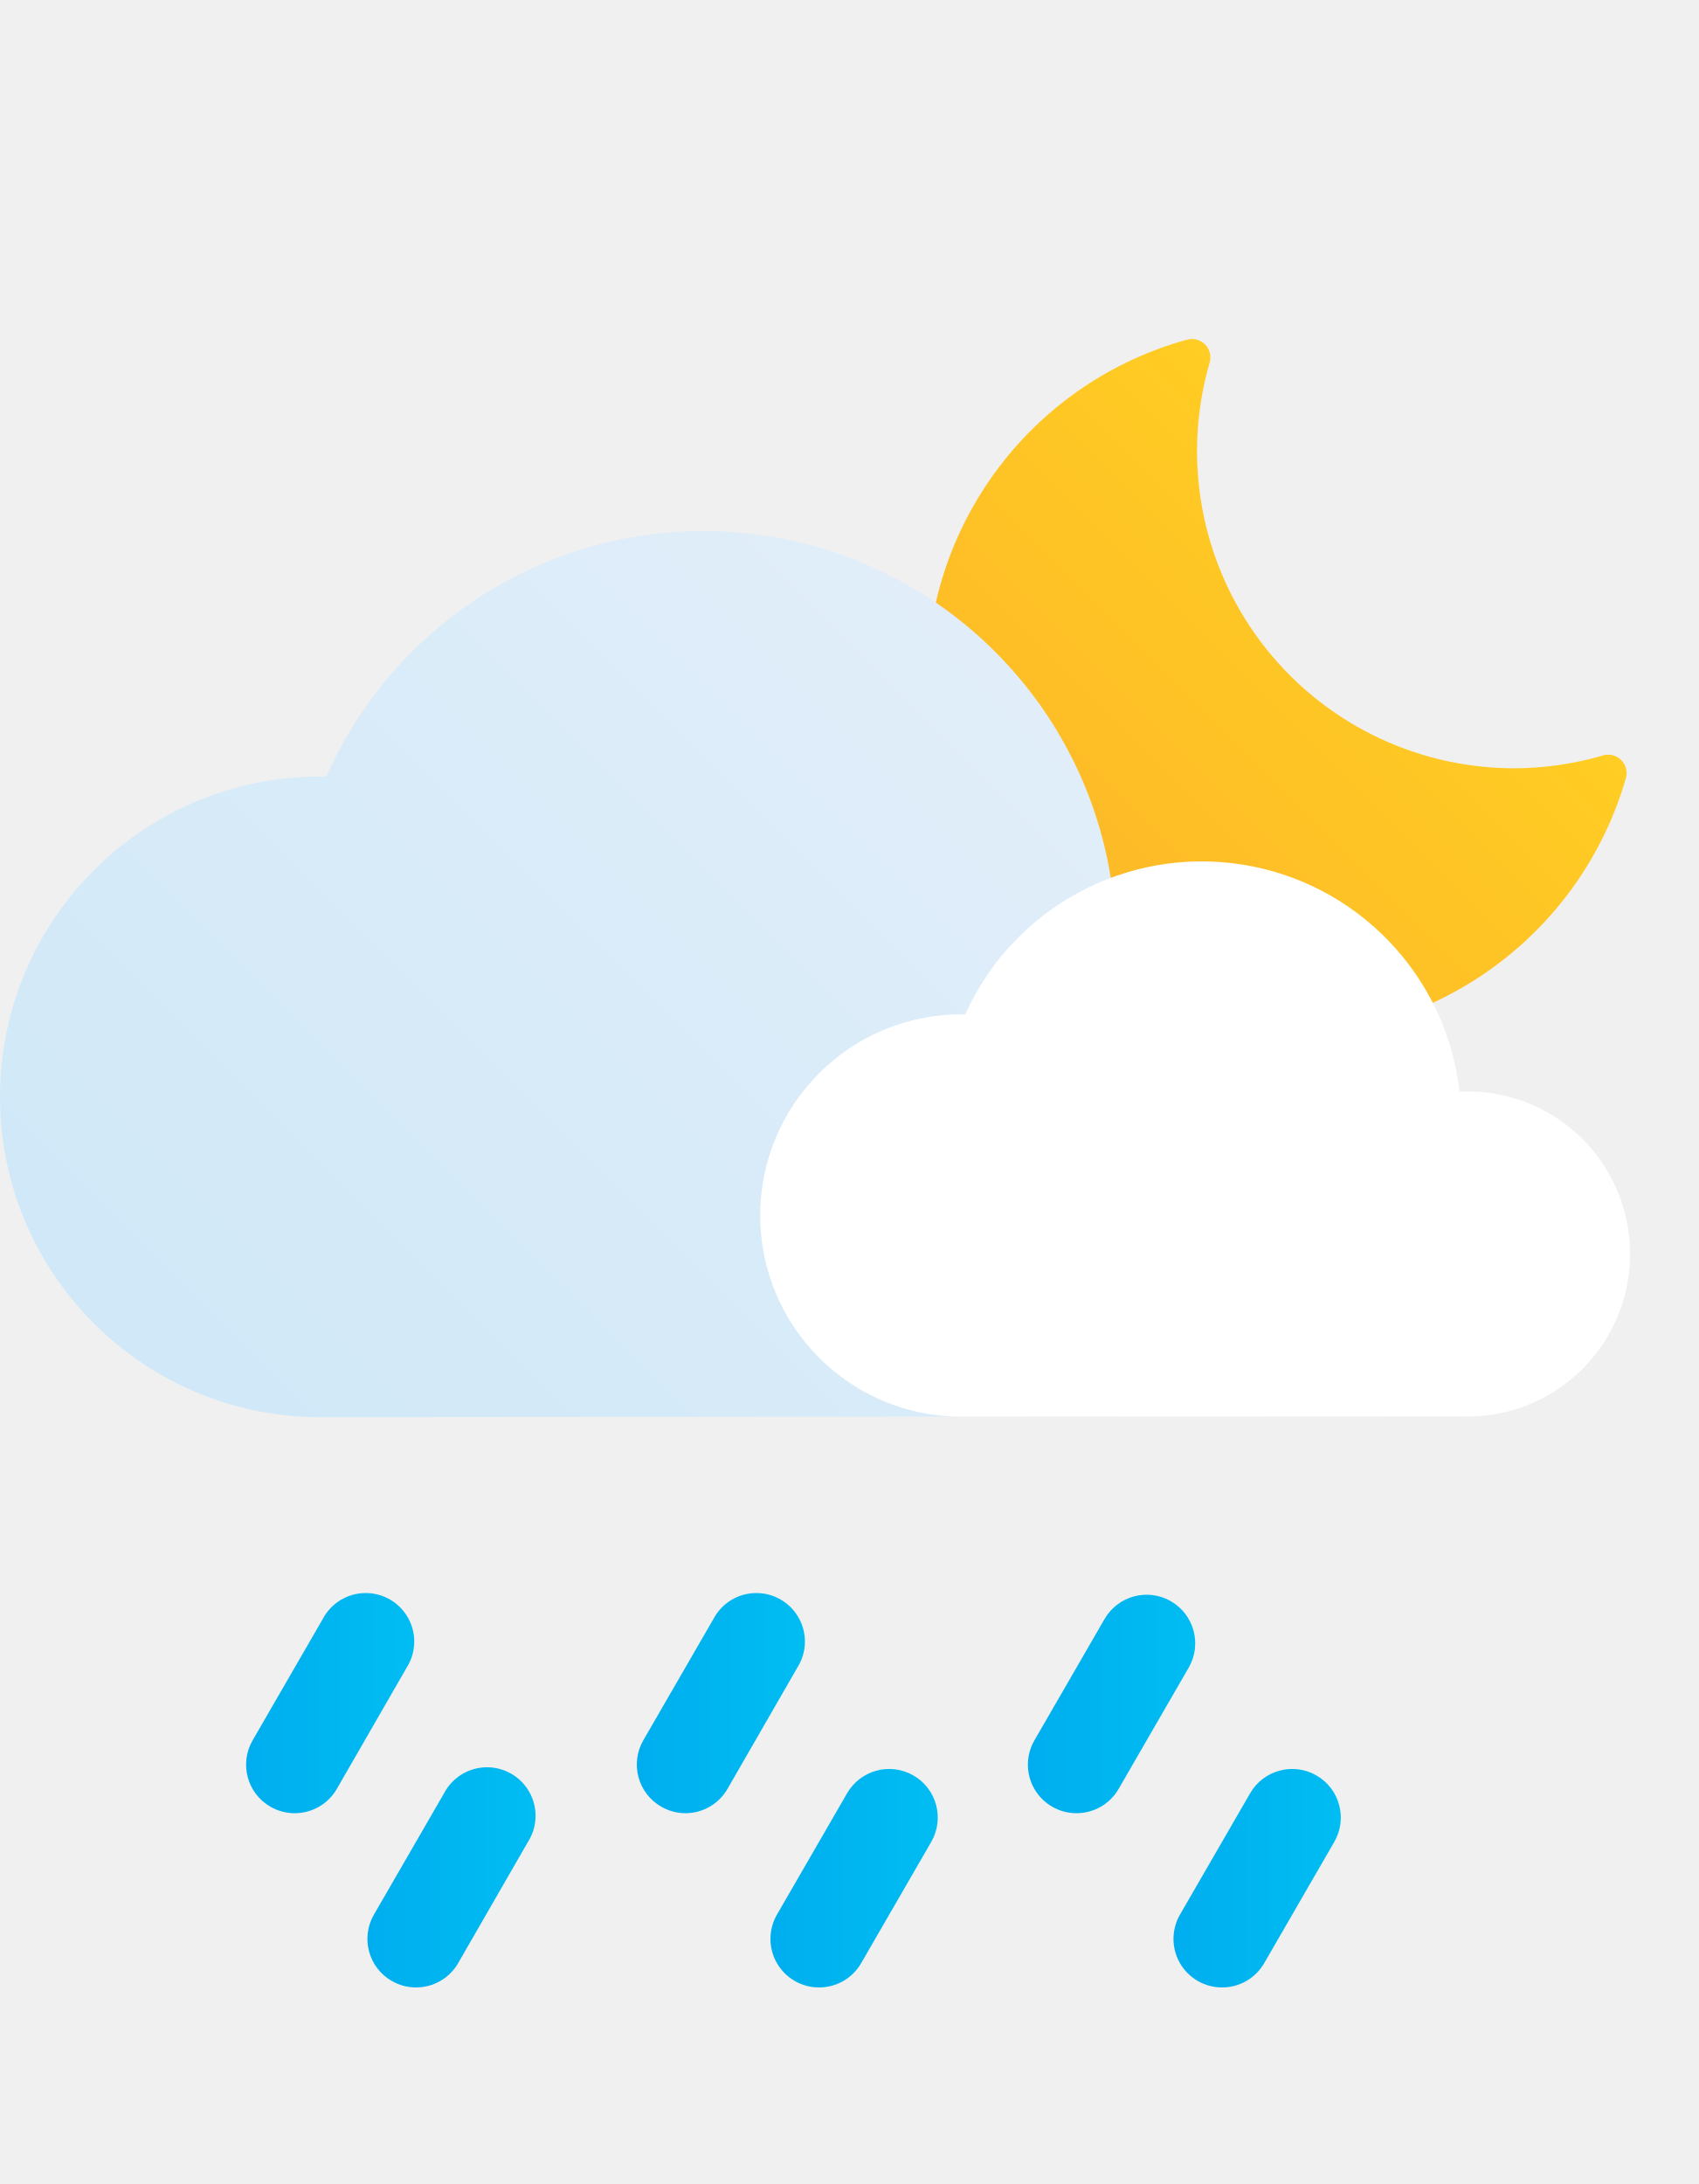
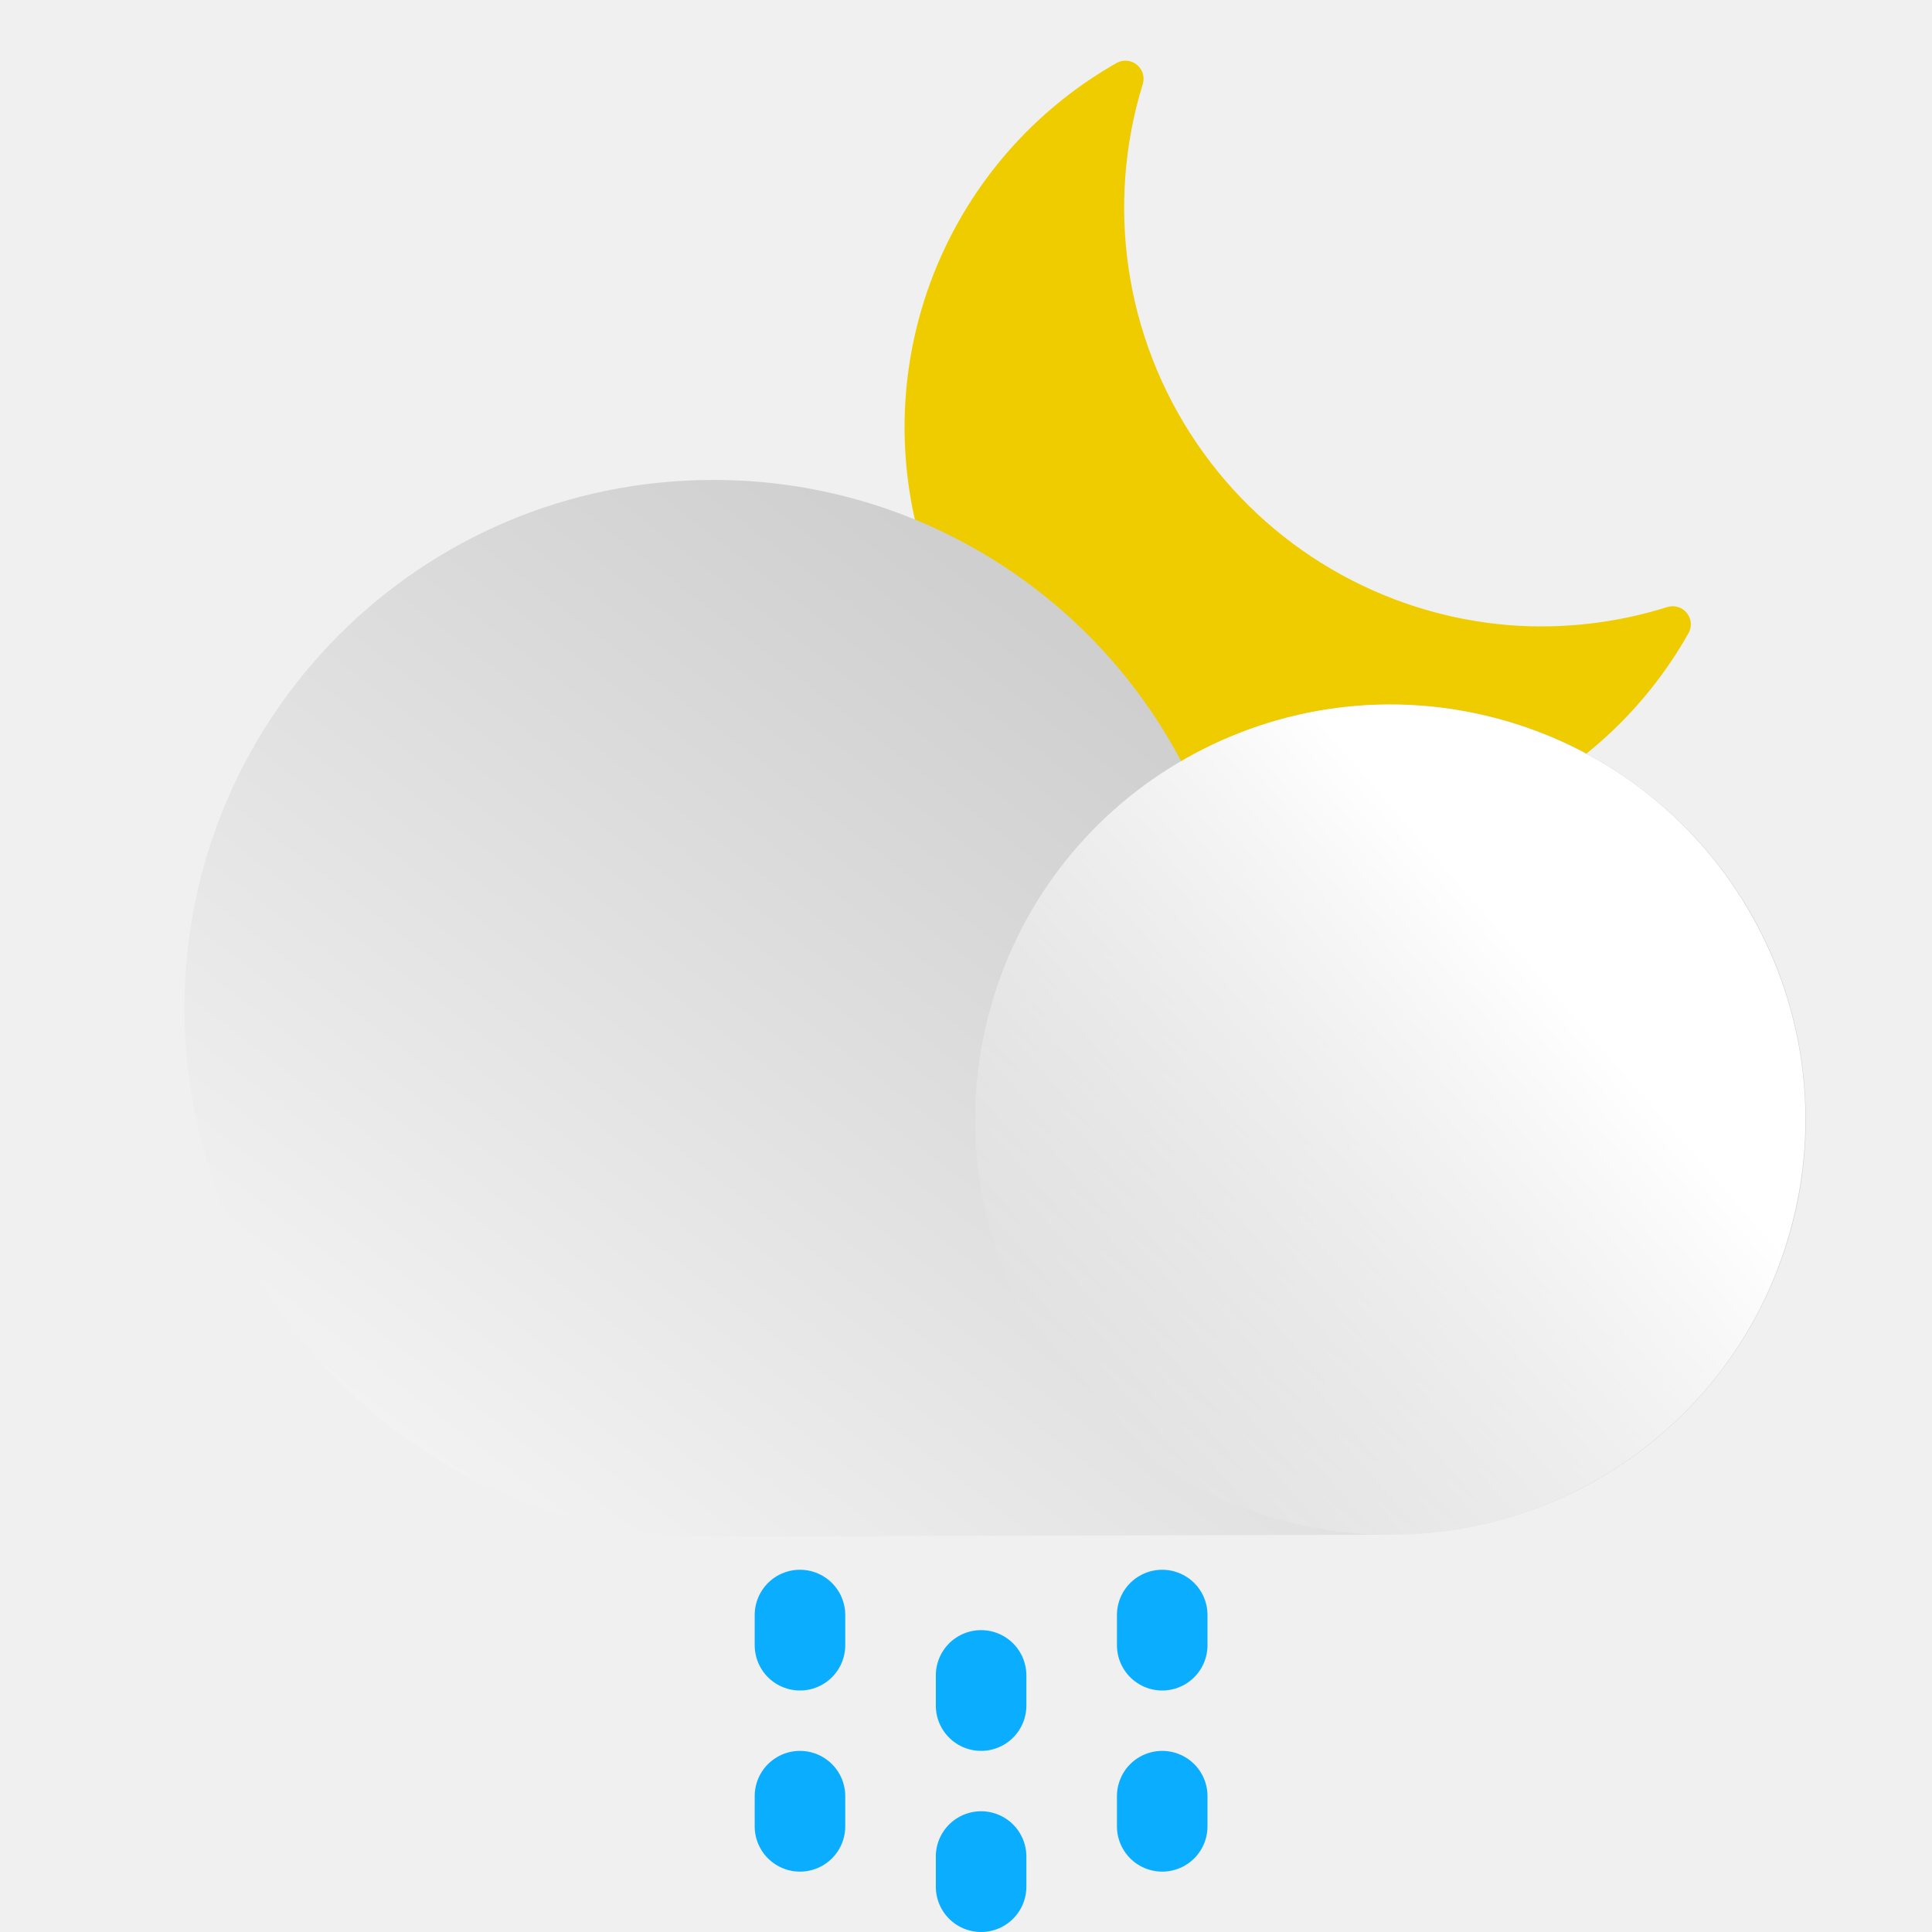
- <svg xmlns="http://www.w3.org/2000/svg" xmlns:xlink="http://www.w3.org/1999/xlink" viewBox="0 -14 70 90">
+ <svg xmlns="http://www.w3.org/2000/svg" data-name="Layer 1" id="Layer_1" viewBox="0 0 64 64">
  <defs>
-     <style>.cls-1{fill:url(#New_Gradient_Swatch_moon);}.cls-2{fill:url(#New_Gradient_Swatch_copy_2);}.cls-3{fill:#fff;}.cls-4{fill:url(#New_Gradient_Swatch_copy-2);}.cls-5{fill:url(#New_Gradient_Swatch_copy-3);}.cls-6{fill:url(#New_Gradient_Swatch_copy-4);}.cls-7{fill:url(#New_Gradient_Swatch_copy-5);}.cls-8{fill:url(#New_Gradient_Swatch_copy-6);}.cls-9{fill:url(#New_Gradient_Swatch_copy-7);}</style>
-     <linearGradient id="New_Gradient_Swatch_copy" x1="42.62" y1="24.38" x2="58.22" y2="8.78" gradientUnits="userSpaceOnUse">
-       <stop offset="0" stop-color="#00aeef" />
-       <stop offset="1" stop-color="#00bdf2" />
+     <style>.cls-1{fill:#efcc00;}.cls-2{fill:url(#linear-gradient);}.cls-3{fill:url(#linear-gradient-2);}.cls-4{fill:none;stroke:#0baeff;stroke-linecap:round;stroke-miterlimit:10;stroke-width:3px;}</style>
+     <linearGradient gradientTransform="matrix(-1, 0, 0, 1, -378.03, 0)" gradientUnits="userSpaceOnUse" id="linear-gradient" x1="-397.28" x2="-418.37" y1="52.39" y2="25.08">
+       <stop offset="0" stop-color="#f2f2f2" />
+       <stop offset="1" stop-color="#cfcfcf" />
    </linearGradient>
-     <linearGradient id="New_Gradient_Swatch_moon" x1="42.62" y1="24.38" x2="58.22" y2="8.78" gradientUnits="userSpaceOnUse">
-       <stop offset="0" stop-color="#fdb728" />
-       <stop offset="1" stop-color="#ffcd23" />
+     <linearGradient gradientTransform="matrix(0, -1, -1, 0, 103.42, -388.95)" gradientUnits="userSpaceOnUse" id="linear-gradient-2" x1="-430.14" x2="-418.52" y1="51.15" y2="68.8">
+       <stop offset="0.02" stop-color="#fff" />
+       <stop offset="1" stop-color="#fff" stop-opacity="0" />
    </linearGradient>
-     <linearGradient id="New_Gradient_Swatch_copy_2" x1="11.8" y1="48.44" x2="44.17" y2="16.08" gradientUnits="userSpaceOnUse">
-       <stop offset="0" stop-color="#d0e8f8" />
-       <stop offset="1" stop-color="#e1eef9" />
-     </linearGradient>
-     <linearGradient id="New_Gradient_Swatch_copy-2" x1="10.14" y1="56.22" x2="17.03" y2="56.22" xlink:href="#New_Gradient_Swatch_copy" />
-     <linearGradient id="New_Gradient_Swatch_copy-3" x1="26.26" y1="56.22" x2="33.14" y2="56.22" xlink:href="#New_Gradient_Swatch_copy" />
-     <linearGradient id="New_Gradient_Swatch_copy-4" x1="42.37" y1="56.22" x2="49.25" y2="56.22" xlink:href="#New_Gradient_Swatch_copy" />
-     <linearGradient id="New_Gradient_Swatch_copy-5" x1="15.14" y1="63.4" x2="22.03" y2="63.4" xlink:href="#New_Gradient_Swatch_copy" />
-     <linearGradient id="New_Gradient_Swatch_copy-6" x1="31.76" y1="63.4" x2="38.64" y2="63.4" xlink:href="#New_Gradient_Swatch_copy" />
-     <linearGradient id="New_Gradient_Swatch_copy-7" x1="48.37" y1="63.4" x2="55.25" y2="63.4" xlink:href="#New_Gradient_Swatch_copy" />
  </defs>
-   <g id="Слой_2" data-name="Слой 2">
-     <g id="Icons">
-       <g id="Drizzle_Night" data-name="Drizzle Night">
-         <path class="cls-1" d="M52.94,28.67A14.6,14.6,0,0,1,48.91,0a.77.77,0,0,1,.75.19.76.76,0,0,1,.19.76A13.07,13.07,0,0,0,62.41,17.66,13.17,13.17,0,0,0,66,17.15a.76.76,0,0,1,1,.94A14.67,14.67,0,0,1,52.94,28.67Z" />
-         <path class="cls-2" d="M46,44.37A10.67,10.67,0,1,0,46,23h-.11A17,17,0,0,0,13.45,18H13.2a13.2,13.2,0,0,0,0,26.4" />
-         <path class="cls-3" d="M60.22,44.37a6.7,6.7,0,1,0,0-13.39h-.07A10.69,10.69,0,0,0,39.78,27.8h-.16a8.29,8.29,0,1,0,0,16.58" />
-         <path class="cls-4" d="M12.14,60.72a2,2,0,0,1-1-.27,2,2,0,0,1-.73-2.73l2.89-5a2,2,0,1,1,3.46,2l-2.88,5A2,2,0,0,1,12.14,60.72Z" />
-         <path class="cls-5" d="M28.25,60.72a2,2,0,0,1-1-.27,2,2,0,0,1-.74-2.73l2.89-5a2,2,0,1,1,3.46,2l-2.88,5A2,2,0,0,1,28.25,60.72Z" />
-         <path class="cls-6" d="M44.37,60.72a2,2,0,0,1-1.74-3l2.89-5a2,2,0,0,1,3.47,2l-2.89,5A2,2,0,0,1,44.37,60.72Z" />
-         <path class="cls-7" d="M17.14,67.9a2,2,0,0,1-1-.27,2,2,0,0,1-.73-2.73l2.89-5a2,2,0,1,1,3.46,2l-2.88,5A2,2,0,0,1,17.14,67.9Z" />
-         <path class="cls-8" d="M33.75,67.9a2,2,0,0,1-1.73-3l2.89-5a2,2,0,0,1,3.47,2l-2.89,5A2,2,0,0,1,33.75,67.9Z" />
-         <path class="cls-9" d="M50.37,67.9a2,2,0,0,1-1.74-3l2.89-5a2,2,0,0,1,3.47,2l-2.89,5A2,2,0,0,1,50.37,67.9Z" />
-       </g>
-     </g>
-   </g>
+   <path class="cls-1" d="M50,20.71A13.88,13.88,0,0,1,37.86,2.77.6.6,0,0,0,37,2.08,13.88,13.88,0,1,0,55.92,21a.6.6,0,0,0-.69-.89A13.91,13.91,0,0,1,50,20.71Z" />
+   <path class="cls-2" d="M23.66,15.9a17.49,17.49,0,0,1,15.47,9.32A13.75,13.75,0,1,1,46,50.84l-22.39.06a17.5,17.5,0,0,1,0-35Z" />
+   <circle class="cls-3" cx="46.05" cy="37.09" r="13.75" transform="translate(-2.06 71.46) rotate(-74.39)" />
+   <line class="cls-4" x1="32.5" x2="32.5" y1="55.5" y2="56.5" />
+   <line class="cls-4" x1="26.5" x2="26.5" y1="53.5" y2="54.5" />
+   <line class="cls-4" x1="38.5" x2="38.5" y1="53.5" y2="54.5" />
+   <line class="cls-4" x1="38.5" x2="38.5" y1="59.5" y2="60.5" />
+   <line class="cls-4" x1="26.5" x2="26.5" y1="59.5" y2="60.5" />
+   <line class="cls-4" x1="32.5" x2="32.5" y1="61.5" y2="62.5" />
</svg>
